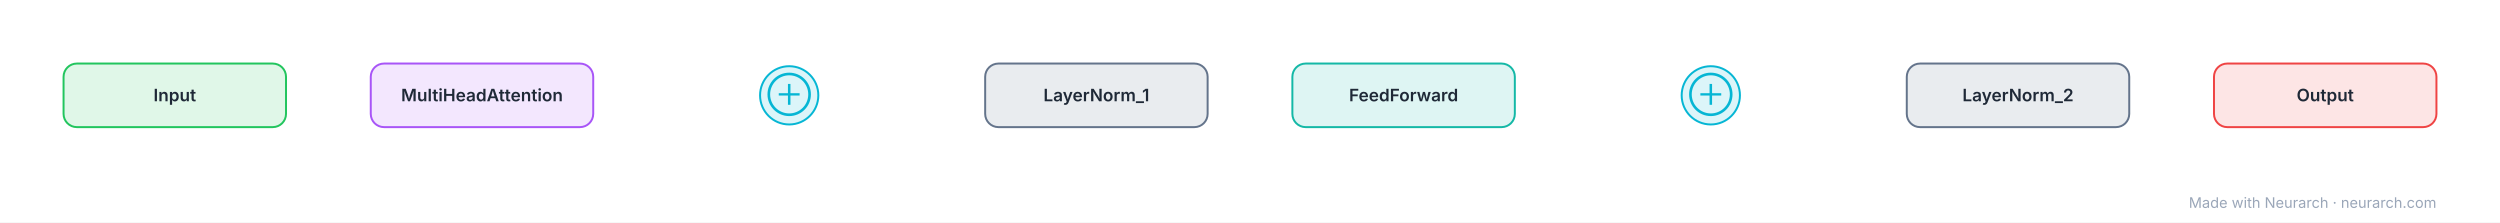
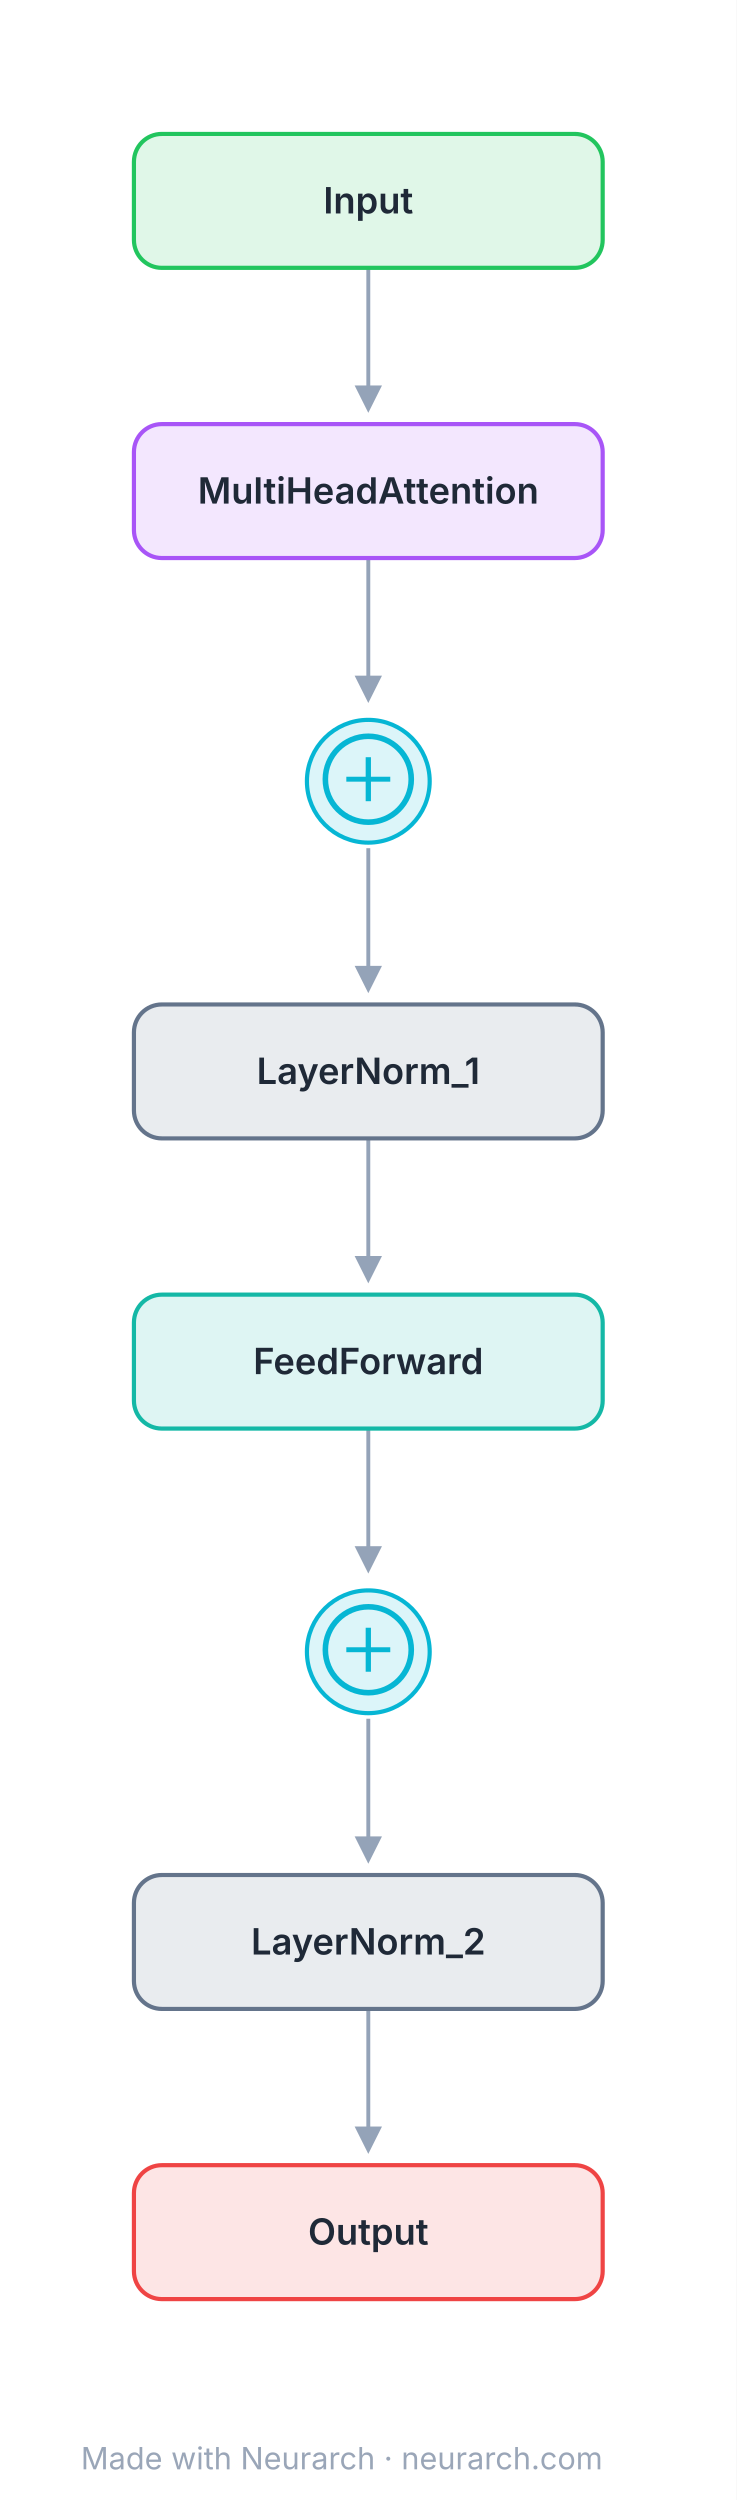
- <svg xmlns="http://www.w3.org/2000/svg" width="1888" height="168" viewBox="0 0 1888 168" font-family="-apple-system, 'Segoe UI', Inter, Helvetica, Arial, sans-serif">
+ <svg xmlns="http://www.w3.org/2000/svg" width="264" height="896" viewBox="0 0 264 896" font-family="-apple-system, 'Segoe UI', Inter, Helvetica, Arial, sans-serif">
  <defs>
    <marker id="arrow" viewBox="0 0 10 10" refX="8" refY="5" markerWidth="7" markerHeight="7" orient="auto-start-reverse">
      <path d="M0,0 L10,5 L0,10 z" fill="#94a3b8" />
    </marker>
  </defs>
-   <rect x="0" y="0" width="1888" height="168" fill="#ffffff" />
+   <rect x="0" y="0" width="264" height="896" fill="#ffffff" />
+   <path d="M132.0,96.0 C132.0,121.0 132.0,121.0 132.0,146.0" fill="none" stroke="#94a3b8" stroke-width="1.4" marker-end="url(#arrow)" />
+   <path d="M132.0,200.0 C132.0,225.0 132.0,225.0 132.0,250.0" fill="none" stroke="#94a3b8" stroke-width="1.4" marker-end="url(#arrow)" />
+   <path d="M132.0,304.0 C132.0,329.0 132.0,329.0 132.0,354.0" fill="none" stroke="#94a3b8" stroke-width="1.4" marker-end="url(#arrow)" />
+   <path d="M132.0,408.0 C132.0,433.0 132.0,433.0 132.0,458.0" fill="none" stroke="#94a3b8" stroke-width="1.4" marker-end="url(#arrow)" />
+   <path d="M132.0,512.0 C132.0,537.0 132.0,537.0 132.0,562.0" fill="none" stroke="#94a3b8" stroke-width="1.4" marker-end="url(#arrow)" />
+   <path d="M132.0,616.0 C132.0,641.0 132.0,641.0 132.0,666.0" fill="none" stroke="#94a3b8" stroke-width="1.4" marker-end="url(#arrow)" />
+   <path d="M132.0,720.0 C132.0,745.0 132.0,745.0 132.0,770.0" fill="none" stroke="#94a3b8" stroke-width="1.4" marker-end="url(#arrow)" />
  <rect x="48.0" y="48.0" width="168" height="48" rx="10" fill="rgb(224, 247, 232)" stroke="#22c55e" stroke-width="1.5" />
  <text x="132.0" y="76.5" text-anchor="middle" font-size="13" font-weight="600" fill="#1f2937">Input</text>
-   <rect x="280.0" y="48.0" width="168" height="48" rx="10" fill="rgb(243, 231, 254)" stroke="#a855f7" stroke-width="1.5" />
-   <text x="364.0" y="76.5" text-anchor="middle" font-size="13" font-weight="600" fill="#1f2937">MultiHeadAttention</text>
-   <circle cx="596.0" cy="72.0" r="22" fill="rgb(220, 245, 249)" stroke="#06b6d4" stroke-width="1.5" />
-   <text x="596.0" y="80.0" text-anchor="middle" font-size="24" fill="#06b6d4">⊕</text>
-   <rect x="744.0" y="48.0" width="168" height="48" rx="10" fill="rgb(233, 236, 239)" stroke="#64748b" stroke-width="1.5" />
-   <text x="828.0" y="76.5" text-anchor="middle" font-size="13" font-weight="600" fill="#1f2937">LayerNorm_1</text>
-   <rect x="976.0" y="48.0" width="168" height="48" rx="10" fill="rgb(222, 245, 243)" stroke="#14b8a6" stroke-width="1.5" />
-   <text x="1060.0" y="76.5" text-anchor="middle" font-size="13" font-weight="600" fill="#1f2937">FeedForward</text>
-   <circle cx="1292.0" cy="72.0" r="22" fill="rgb(220, 245, 249)" stroke="#06b6d4" stroke-width="1.5" />
-   <text x="1292.0" y="80.0" text-anchor="middle" font-size="24" fill="#06b6d4">⊕</text>
-   <rect x="1440.0" y="48.0" width="168" height="48" rx="10" fill="rgb(233, 236, 239)" stroke="#64748b" stroke-width="1.5" />
-   <text x="1524.0" y="76.5" text-anchor="middle" font-size="13" font-weight="600" fill="#1f2937">LayerNorm_2</text>
-   <rect x="1672.0" y="48.0" width="168" height="48" rx="10" fill="rgb(253, 229, 229)" stroke="#ef4444" stroke-width="1.5" />
-   <text x="1756.0" y="76.5" text-anchor="middle" font-size="13" font-weight="600" fill="#1f2937">Output</text>
-   <text x="1840.0" y="157.0" text-anchor="end" font-size="11" fill="#9aa6b8">Made with Neurarch · neurarch.com</text>
+   <rect x="48.0" y="152.0" width="168" height="48" rx="10" fill="rgb(243, 231, 254)" stroke="#a855f7" stroke-width="1.5" />
+   <text x="132.0" y="180.5" text-anchor="middle" font-size="13" font-weight="600" fill="#1f2937">MultiHeadAttention</text>
+   <circle cx="132.0" cy="280.0" r="22" fill="rgb(220, 245, 249)" stroke="#06b6d4" stroke-width="1.5" />
+   <text x="132.0" y="288.0" text-anchor="middle" font-size="24" fill="#06b6d4">⊕</text>
+   <rect x="48.0" y="360.0" width="168" height="48" rx="10" fill="rgb(233, 236, 239)" stroke="#64748b" stroke-width="1.5" />
+   <text x="132.0" y="388.5" text-anchor="middle" font-size="13" font-weight="600" fill="#1f2937">LayerNorm_1</text>
+   <rect x="48.0" y="464.0" width="168" height="48" rx="10" fill="rgb(222, 245, 243)" stroke="#14b8a6" stroke-width="1.5" />
+   <text x="132.0" y="492.5" text-anchor="middle" font-size="13" font-weight="600" fill="#1f2937">FeedForward</text>
+   <circle cx="132.0" cy="592.0" r="22" fill="rgb(220, 245, 249)" stroke="#06b6d4" stroke-width="1.5" />
+   <text x="132.0" y="600.0" text-anchor="middle" font-size="24" fill="#06b6d4">⊕</text>
+   <rect x="48.0" y="672.0" width="168" height="48" rx="10" fill="rgb(233, 236, 239)" stroke="#64748b" stroke-width="1.5" />
+   <text x="132.0" y="700.5" text-anchor="middle" font-size="13" font-weight="600" fill="#1f2937">LayerNorm_2</text>
+   <rect x="48.0" y="776.0" width="168" height="48" rx="10" fill="rgb(253, 229, 229)" stroke="#ef4444" stroke-width="1.5" />
+   <text x="132.0" y="804.5" text-anchor="middle" font-size="13" font-weight="600" fill="#1f2937">Output</text>
+   <text x="216.0" y="885.0" text-anchor="end" font-size="11" fill="#9aa6b8">Made with Neurarch · neurarch.com</text>
</svg>
